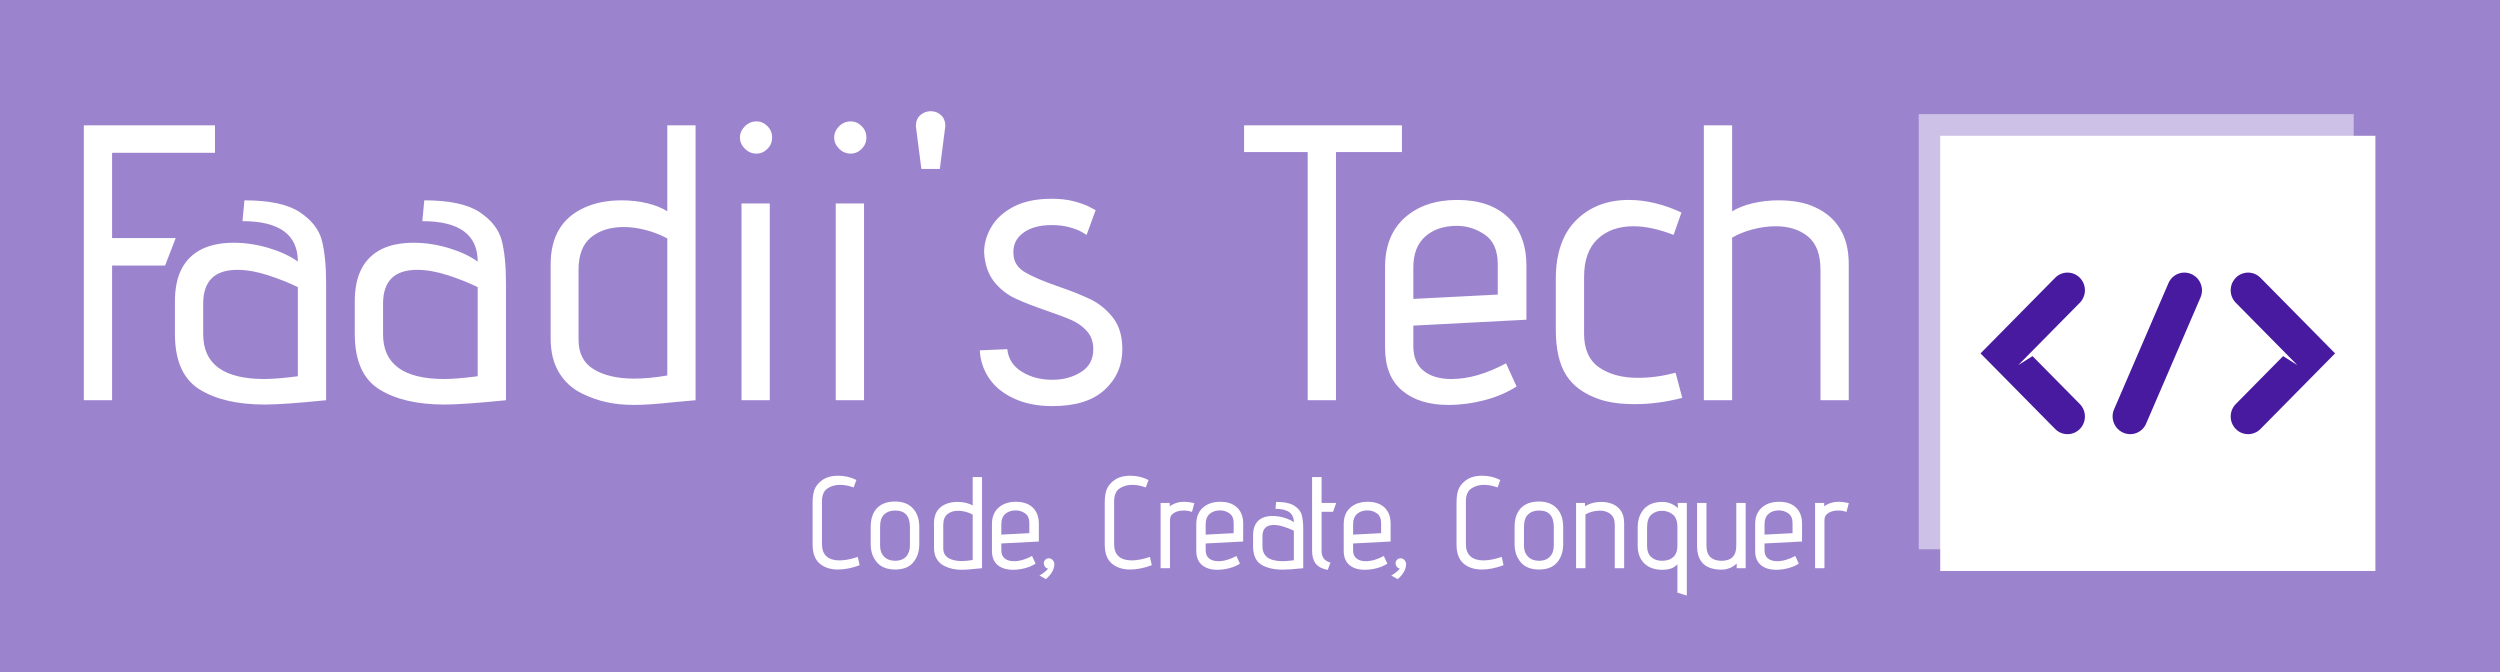
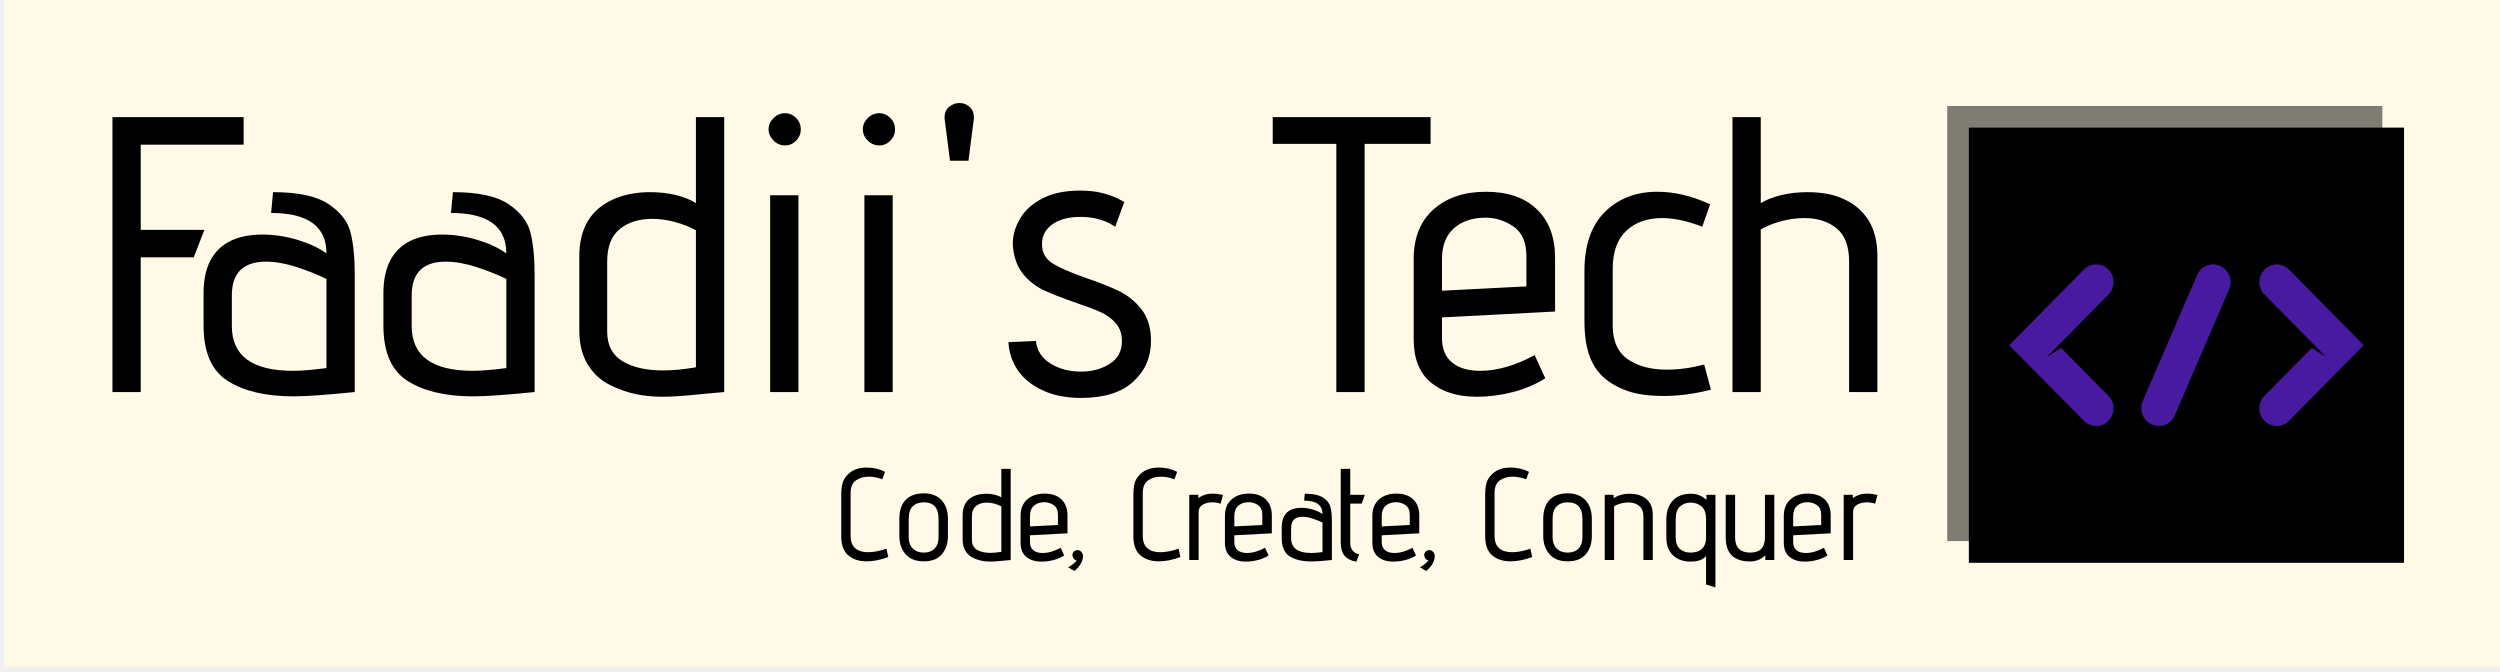
<svg xmlns="http://www.w3.org/2000/svg" version="1.1" width="753.391" height="202.219" viewBox="0 0 753.391 202.219" id="svg16">
  <defs id="defs16" />
-   <path d="M 7.0565462e-4,-3.698 V 203.453 H 755.858 V -3.698 Z" style="stroke-width:0.396;fill:#9c83ce;fill-opacity:1" id="path16" />
-   <g transform="matrix(0.7,0,0,0.7,23.80511,33.34329)" id="g15">
+   <rect width="752.158" height="200.986" fill="#ffffff" id="rect1" x="1.233" y="-8.7300596e-06" style="stroke-width:0.389;fill:#fefae7;fill-opacity:1" />
+   <g transform="matrix(0.7,0,0,0.7,32.43643,30.8772)" id="g15">
    <svg viewBox="0 0 396 83" data-background-color="#471aa0" preserveAspectRatio="xMidYMid" height="209" width="1000" version="1.1" id="svg15">
      <g id="tight-bounds" transform="translate(0.2400001,0.09370305)">
        <svg viewBox="0 0 395.52 82.813" height="82.813" width="395.52" version="1.1" id="svg14">
          <g id="g13">
            <svg viewBox="0 0 518.364 108.533" height="82.813" width="395.52" version="1.1" id="svg13">
              <g id="g5">
                <svg viewBox="0 0 395.52 108.533" height="108.533" width="395.52" version="1.1" id="svg5">
                  <g id="textblocktransform">
                    <svg viewBox="0 0 395.52 108.533" height="108.533" width="395.52" id="textblock" version="1.1">
                      <g id="g2">
                        <svg viewBox="0 0 395.52 66.081" height="66.081" width="395.52" version="1.1" id="svg2">
                          <g id="g1">
                            <svg width="395.52" viewBox="3.9 -36.8 224.72 37.55" height="66.081" data-palette-color="#ffffff" version="1.1" id="svg1">
-                               <path d="m 3.9,0 v -35 h 16.7 v 3.5 H 7.5 v 10.85 h 8.1 l -1.35,3.5 H 7.5 V 0 Z m 30.85,0 q -5.4,0.55 -7.8,0.55 v 0 q -5.25,0 -8.35,-1.95 -3.1,-1.95 -3.1,-7.05 v 0 -4.15 q 0,-4.95 3.45,-6.65 v 0 q 1.65,-0.8 4.05,-0.8 v 0 q 2.2,0 4.45,0.67 2.25,0.68 3.7,1.73 v 0 q 0,-5.15 -7.05,-5.15 v 0 l 0.25,-2.65 q 4.8,0 7.07,1.52 2.28,1.53 2.8,3.63 0.53,2.1 0.53,5.4 v 0 z m -3.6,-14.4 q -1.75,-0.85 -3.85,-1.53 -2.1,-0.67 -3.85,-0.67 v 0 q -4.35,0 -4.35,4.3 v 0 3.9 q 0,5.7 7.8,5.7 v 0 q 1.55,0 4.25,-0.35 v 0 z M 57.65,0 q -5.4,0.55 -7.81,0.55 v 0 q -5.25,0 -8.34,-1.95 -3.1,-1.95 -3.1,-7.05 v 0 -4.15 q 0,-4.95 3.44,-6.65 v 0 q 1.66,-0.8 4.06,-0.8 v 0 q 2.19,0 4.44,0.67 2.25,0.68 3.71,1.73 v 0 q 0,-5.15 -7.05,-5.15 v 0 l 0.25,-2.65 q 4.8,0 7.07,1.52 2.27,1.53 2.8,3.63 0.53,2.1 0.53,5.4 v 0 z m -3.6,-14.4 q -1.75,-0.85 -3.85,-1.53 -2.11,-0.67 -3.86,-0.67 v 0 q -4.34,0 -4.34,4.3 v 0 3.9 q 0,5.7 7.8,5.7 v 0 q 1.54,0 4.25,-0.35 v 0 z m 9.29,-2.9 q 0,-5.25 4.25,-7.2 v 0 q 2.05,-0.95 4.8,-0.95 v 0 q 1.7,0 3.25,0.37 1.55,0.38 2.55,1.03 v 0 V -35 h 3.6 V 0 L 79.04,0.25 Q 75.79,0.6 73.94,0.6 v 0 Q 72.09,0.6 70.47,0.25 68.84,-0.1 67.24,-0.9 v 0 q -1.8,-0.9 -2.85,-2.65 -1.05,-1.75 -1.05,-4.3 v 0 z m 14.85,-3.3 q -1.2,-0.65 -2.67,-1.05 -1.48,-0.4 -2.88,-0.4 v 0 q -2.55,0 -4.15,1.3 -1.6,1.3 -1.6,4.15 v 0 8.9 q 0,2.6 1.95,3.77 1.95,1.18 5.15,1.18 v 0 q 1.9,0 4.2,-0.4 v 0 z m 11.35,-10.8 q -0.85,0 -1.47,-0.62 -0.63,-0.63 -0.63,-1.43 v 0 q 0,-0.8 0.63,-1.43 0.62,-0.62 1.47,-0.62 v 0 q 0.8,0 1.4,0.6 0.6,0.6 0.6,1.45 v 0 q 0,0.85 -0.6,1.45 -0.6,0.6 -1.4,0.6 z M 87.64,0 v -25.05 h 3.6 V 0 Z m 13.9,-31.4 q -0.85,0 -1.48,-0.62 -0.62,-0.63 -0.62,-1.43 v 0 q 0,-0.8 0.62,-1.43 0.63,-0.62 1.48,-0.62 v 0 q 0.8,0 1.4,0.6 0.6,0.6 0.6,1.45 v 0 q 0,0.85 -0.6,1.45 -0.6,0.6 -1.4,0.6 z M 99.64,0 v -25.05 h 3.6 V 0 Z m 10.9,-29.45 -0.7,-5.45 q 0,-0.9 0.57,-1.4 0.58,-0.5 1.33,-0.5 v 0 q 0.75,0 1.3,0.5 0.55,0.5 0.55,1.4 v 0 l -0.7,5.45 z m 10.94,22.95 q 0.2,1.85 1.85,2.87 1.65,1.03 3.9,1.03 v 0 q 2.05,0 3.63,-0.98 1.57,-0.97 1.57,-2.92 v 0 q 0,-1.35 -0.77,-2.25 -0.78,-0.9 -1.95,-1.43 -1.18,-0.52 -3.23,-1.22 v 0 q -2.45,-0.85 -3.92,-1.53 -1.48,-0.67 -2.6,-1.97 -1.13,-1.3 -1.38,-3.35 v 0 l -0.05,-0.6 q 0,-1.65 0.93,-3.23 0.92,-1.57 2.85,-2.57 1.92,-1 4.82,-1 v 0 q 1.6,0 2.83,0.32 1.22,0.33 1.92,0.68 0.7,0.35 0.85,0.45 v 0 l -1.15,3.15 q -0.15,-0.1 -0.67,-0.4 -0.53,-0.3 -1.53,-0.58 -1,-0.27 -2.25,-0.27 v 0 q -2.35,0 -3.7,1.05 -1.35,1.05 -1.15,2.85 v 0 q 0.15,1.35 1.48,2.12 1.32,0.78 4.02,1.73 v 0 q 2.65,0.9 4.33,1.72 1.67,0.83 2.85,2.35 1.17,1.53 1.17,3.98 v 0 q 0,3.1 -2.25,5.17 -2.25,2.08 -6.65,2.08 v 0 q -2.85,0 -4.92,-0.98 -2.08,-0.97 -3.15,-2.57 -1.08,-1.6 -1.18,-3.55 v 0 z M 159.73,0 v -31.6 h -8.1 V -35 h 20.1 v 3.4 h -8.4 V 0 Z m 26.6,-1.75 q -1.8,1.15 -4.1,1.75 -2.3,0.6 -4.6,0.6 v 0 q -3.7,0 -5.88,-1.83 -2.17,-1.82 -2.17,-5.47 v 0 -10.25 q 0,-4.05 2.52,-6.3 2.53,-2.25 6.68,-2.25 v 0 q 4.15,0 6.47,2.22 2.33,2.23 2.33,6.18 v 0 6.85 l -14.4,0.75 v 2.6 q 0,2.1 1.3,3.15 1.3,1.05 3.55,1.05 v 0 q 3.25,0 6.95,-2 v 0 z m -2.4,-15.55 q 0,-2.65 -1.65,-3.78 -1.65,-1.12 -3.55,-1.12 v 0 q -2.5,0 -4.03,1.35 -1.52,1.35 -1.52,3.95 v 0 4 l 10.75,-0.55 z m 23.49,17 q -3.1,0.8 -6,0.8 v 0 q -2.7,0 -4.5,-0.6 v 0 q -2.95,-1 -4.27,-3.08 -1.33,-2.07 -1.33,-5.82 v 0 -6.4 q 0,-4.95 2.6,-7.53 2.6,-2.57 6.7,-2.57 v 0 q 3.25,0 6.7,1.6 v 0 l -1,2.85 q -2.85,-1.1 -5.1,-1.1 v 0 q -2.85,0 -4.57,1.62 -1.73,1.63 -1.73,4.83 v 0 7.25 q 0,2.95 1.93,4.28 1.92,1.32 4.92,1.32 v 0 q 2.35,0 4.8,-0.65 v 0 z m 17.6,0.3 v -16.6 q 0,-2.95 -1.6,-4.25 -1.6,-1.3 -4.1,-1.3 v 0 q -1.45,0 -2.95,0.4 -1.5,0.4 -2.6,1.05 v 0 V 0 h -3.6 v -35 h 3.6 v 10.95 q 1.05,-0.65 2.63,-1.03 1.57,-0.37 3.27,-0.37 v 0 q 2.85,0 4.7,0.9 v 0 q 2,0.9 3.13,2.7 1.12,1.8 1.12,4.55 v 0 V 0 Z" opacity="1" fill="#ffffff" class="wordmark-text-0" data-fill-palette-color="primary" id="text-0" />
+                               <path d="m 3.9,0 v -35 h 16.7 v 3.5 H 7.5 v 10.85 h 8.1 l -1.35,3.5 H 7.5 V 0 Z m 30.85,0 q -5.4,0.55 -7.8,0.55 v 0 q -5.25,0 -8.35,-1.95 -3.1,-1.95 -3.1,-7.05 v 0 -4.15 q 0,-4.95 3.45,-6.65 v 0 q 1.65,-0.8 4.05,-0.8 v 0 q 2.2,0 4.45,0.67 2.25,0.68 3.7,1.73 v 0 q 0,-5.15 -7.05,-5.15 v 0 l 0.25,-2.65 q 4.8,0 7.07,1.52 2.28,1.53 2.8,3.63 0.53,2.1 0.53,5.4 v 0 z m -3.6,-14.4 q -1.75,-0.85 -3.85,-1.53 -2.1,-0.67 -3.85,-0.67 v 0 q -4.35,0 -4.35,4.3 v 0 3.9 q 0,5.7 7.8,5.7 v 0 q 1.55,0 4.25,-0.35 v 0 z M 57.65,0 q -5.4,0.55 -7.81,0.55 v 0 q -5.25,0 -8.34,-1.95 -3.1,-1.95 -3.1,-7.05 v 0 -4.15 q 0,-4.95 3.44,-6.65 v 0 q 1.66,-0.8 4.06,-0.8 v 0 q 2.19,0 4.44,0.67 2.25,0.68 3.71,1.73 v 0 q 0,-5.15 -7.05,-5.15 v 0 l 0.25,-2.65 q 4.8,0 7.07,1.52 2.27,1.53 2.8,3.63 0.53,2.1 0.53,5.4 v 0 z m -3.6,-14.4 q -1.75,-0.85 -3.85,-1.53 -2.11,-0.67 -3.86,-0.67 v 0 q -4.34,0 -4.34,4.3 v 0 3.9 q 0,5.7 7.8,5.7 v 0 q 1.54,0 4.25,-0.35 v 0 z m 9.29,-2.9 q 0,-5.25 4.25,-7.2 v 0 q 2.05,-0.95 4.8,-0.95 v 0 q 1.7,0 3.25,0.37 1.55,0.38 2.55,1.03 v 0 V -35 h 3.6 V 0 L 79.04,0.25 Q 75.79,0.6 73.94,0.6 v 0 Q 72.09,0.6 70.47,0.25 68.84,-0.1 67.24,-0.9 v 0 q -1.8,-0.9 -2.85,-2.65 -1.05,-1.75 -1.05,-4.3 v 0 z m 14.85,-3.3 q -1.2,-0.65 -2.67,-1.05 -1.48,-0.4 -2.88,-0.4 v 0 q -2.55,0 -4.15,1.3 -1.6,1.3 -1.6,4.15 v 0 8.9 q 0,2.6 1.95,3.77 1.95,1.18 5.15,1.18 v 0 q 1.9,0 4.2,-0.4 v 0 z m 11.35,-10.8 q -0.85,0 -1.47,-0.62 -0.63,-0.63 -0.63,-1.43 v 0 q 0,-0.8 0.63,-1.43 0.62,-0.62 1.47,-0.62 v 0 q 0.8,0 1.4,0.6 0.6,0.6 0.6,1.45 v 0 q 0,0.85 -0.6,1.45 -0.6,0.6 -1.4,0.6 z M 87.64,0 v -25.05 h 3.6 V 0 Z m 13.9,-31.4 q -0.85,0 -1.48,-0.62 -0.62,-0.63 -0.62,-1.43 v 0 q 0,-0.8 0.62,-1.43 0.63,-0.62 1.48,-0.62 v 0 q 0.8,0 1.4,0.6 0.6,0.6 0.6,1.45 v 0 q 0,0.85 -0.6,1.45 -0.6,0.6 -1.4,0.6 z M 99.64,0 v -25.05 h 3.6 V 0 Z m 10.9,-29.45 -0.7,-5.45 q 0,-0.9 0.57,-1.4 0.58,-0.5 1.33,-0.5 v 0 q 0.75,0 1.3,0.5 0.55,0.5 0.55,1.4 v 0 l -0.7,5.45 z m 10.94,22.95 q 0.2,1.85 1.85,2.87 1.65,1.03 3.9,1.03 v 0 q 2.05,0 3.63,-0.98 1.57,-0.97 1.57,-2.92 v 0 q 0,-1.35 -0.77,-2.25 -0.78,-0.9 -1.95,-1.43 -1.18,-0.52 -3.23,-1.22 v 0 q -2.45,-0.85 -3.92,-1.53 -1.48,-0.67 -2.6,-1.97 -1.13,-1.3 -1.38,-3.35 v 0 l -0.05,-0.6 q 0,-1.65 0.93,-3.23 0.92,-1.57 2.85,-2.57 1.92,-1 4.82,-1 v 0 q 1.6,0 2.83,0.32 1.22,0.33 1.92,0.68 0.7,0.35 0.85,0.45 v 0 l -1.15,3.15 q -0.15,-0.1 -0.67,-0.4 -0.53,-0.3 -1.53,-0.58 -1,-0.27 -2.25,-0.27 v 0 q -2.35,0 -3.7,1.05 -1.35,1.05 -1.15,2.85 v 0 q 0.15,1.35 1.48,2.12 1.32,0.78 4.02,1.73 v 0 q 2.65,0.9 4.33,1.72 1.67,0.83 2.85,2.35 1.17,1.53 1.17,3.98 v 0 q 0,3.1 -2.25,5.17 -2.25,2.08 -6.65,2.08 v 0 q -2.85,0 -4.92,-0.98 -2.08,-0.97 -3.15,-2.57 -1.08,-1.6 -1.18,-3.55 v 0 z M 159.73,0 v -31.6 h -8.1 V -35 h 20.1 v 3.4 h -8.4 V 0 Z m 26.6,-1.75 q -1.8,1.15 -4.1,1.75 -2.3,0.6 -4.6,0.6 v 0 q -3.7,0 -5.88,-1.83 -2.17,-1.82 -2.17,-5.47 v 0 -10.25 q 0,-4.05 2.52,-6.3 2.53,-2.25 6.68,-2.25 v 0 q 4.15,0 6.47,2.22 2.33,2.23 2.33,6.18 v 0 6.85 l -14.4,0.75 v 2.6 q 0,2.1 1.3,3.15 1.3,1.05 3.55,1.05 v 0 q 3.25,0 6.95,-2 v 0 z m -2.4,-15.55 q 0,-2.65 -1.65,-3.78 -1.65,-1.12 -3.55,-1.12 v 0 q -2.5,0 -4.03,1.35 -1.52,1.35 -1.52,3.95 v 0 4 l 10.75,-0.55 z m 23.49,17 q -3.1,0.8 -6,0.8 v 0 q -2.7,0 -4.5,-0.6 v 0 q -2.95,-1 -4.27,-3.08 -1.33,-2.07 -1.33,-5.82 v 0 -6.4 q 0,-4.95 2.6,-7.53 2.6,-2.57 6.7,-2.57 v 0 q 3.25,0 6.7,1.6 v 0 l -1,2.85 q -2.85,-1.1 -5.1,-1.1 v 0 q -2.85,0 -4.57,1.62 -1.73,1.63 -1.73,4.83 v 0 7.25 q 0,2.95 1.93,4.28 1.92,1.32 4.92,1.32 v 0 q 2.35,0 4.8,-0.65 v 0 z m 17.6,0.3 v -16.6 q 0,-2.95 -1.6,-4.25 -1.6,-1.3 -4.1,-1.3 v 0 q -1.45,0 -2.95,0.4 -1.5,0.4 -2.6,1.05 v 0 V 0 h -3.6 v -35 h 3.6 v 10.95 q 1.05,-0.65 2.63,-1.03 1.57,-0.37 3.27,-0.37 v 0 q 2.85,0 4.7,0.9 v 0 q 2,0.9 3.13,2.7 1.12,1.8 1.12,4.55 v 0 V 0 Z" opacity="1" fill="#000000" class="wordmark-text-0" data-fill-palette-color="primary" id="text-0" />
                            </svg>
                          </g>
                        </svg>
                      </g>
                      <g transform="translate(163.3102,81.68153)" id="g4">
                        <svg viewBox="0 0 232.21 26.852" height="26.852" width="232.21" version="1.1" id="svg4">
                          <g id="g3">
                            <svg width="232.21" viewBox="3.3 -35.5 397.75 46" height="26.852" data-palette-color="#ffffff" version="1.1" id="svg3">
-                               <path d="M 21.35,-1.15 Q 16.9,0.5 13.05,0.5 v 0 Q 8.7,0.5 6,-1.8 3.3,-4.1 3.3,-9.15 v 0 -16.05 q 0,-3.8 1.08,-5.75 1.07,-1.95 3.27,-3.3 v 0 q 2.2,-1.25 5.4,-1.25 v 0 q 3.9,0 7.05,1.65 v 0 L 19.05,-31 q -2.7,-1 -5.25,-1 v 0 q -2.75,0 -4.83,1.4 -2.07,1.4 -2.07,4.95 v 0 16.4 q 0,3.15 1.75,4.7 Q 10.4,-3 13.6,-3 v 0 q 3.1,0 7.05,-1.35 v 0 z m 22.9,-8.05 q 0,4.2 -2.3,6.95 Q 39.65,0.5 35,0.5 v 0 Q 30.35,0.5 27.97,-2.27 25.6,-5.05 25.6,-9.2 v 0 -6.6 q 0,-4.75 2.42,-7.28 2.43,-2.52 6.98,-2.52 v 0 q 4.35,0 6.8,2.62 2.45,2.63 2.45,7.18 v 0 z m -3.6,-6.6 q 0,-6.35 -5.65,-6.35 v 0 q -2.65,0 -4.23,1.5 -1.57,1.5 -1.57,4.85 v 0 7.1 q 0,2.7 1.57,4.28 1.58,1.57 4.23,1.57 v 0 q 2.65,0 4.15,-1.57 1.5,-1.58 1.5,-4.28 v 0 z m 9.25,-1.5 q 0,-5.25 4.25,-7.2 v 0 q 2.05,-0.95 4.8,-0.95 v 0 q 1.7,0 3.25,0.37 1.55,0.38 2.55,1.03 v 0 V -35 h 3.59 V 0 L 65.59,0.25 Q 62.35,0.6 60.5,0.6 v 0 Q 58.65,0.6 57.02,0.25 55.4,-0.1 53.8,-0.9 v 0 Q 52,-1.8 50.95,-3.55 49.9,-5.3 49.9,-7.85 v 0 z m 14.85,-3.3 q -1.2,-0.65 -2.68,-1.05 -1.47,-0.4 -2.87,-0.4 v 0 q -2.55,0 -4.15,1.3 -1.6,1.3 -1.6,4.15 v 0 8.9 q 0,2.6 1.95,3.77 1.95,1.18 5.15,1.18 v 0 q 1.9,0 4.2,-0.4 v 0 z m 24.14,18.85 q -1.8,1.15 -4.1,1.75 -2.3,0.6 -4.6,0.6 v 0 q -3.7,0 -5.87,-1.83 -2.18,-1.82 -2.18,-5.47 v 0 -10.25 q 0,-4.05 2.53,-6.3 2.52,-2.25 6.67,-2.25 v 0 q 4.15,0 6.48,2.22 2.32,2.23 2.32,6.18 v 0 6.85 l -14.4,0.75 v 2.6 q 0,2.1 1.3,3.15 1.3,1.05 3.55,1.05 v 0 q 3.25,0 6.95,-2 v 0 z m -2.4,-15.55 q 0,-2.65 -1.65,-3.78 -1.65,-1.12 -3.55,-1.12 v 0 q -2.5,0 -4.02,1.35 -1.53,1.35 -1.53,3.95 v 0 4 l 10.75,-0.55 z m 3.9,20.1 q 1.05,-0.6 1.8,-1.2 0.75,-0.6 1.1,-0.97 0.35,-0.38 0.4,-0.48 v 0 L 93.14,0 Q 92.49,-0.4 92.27,-0.98 92.04,-1.55 92.04,-2 v 0 q 0.05,-0.8 0.65,-1.33 0.6,-0.52 1.45,-0.47 v 0 q 0.8,0.05 1.38,0.75 0.57,0.7 0.57,1.45 v 0 q 0,3 -3.25,5.8 v 0 z m 43.1,-3.95 q -4.45,1.65 -8.3,1.65 v 0 q -4.35,0 -7.05,-2.3 -2.7,-2.3 -2.7,-7.35 v 0 -16.05 q 0,-3.8 1.07,-5.75 1.08,-1.95 3.28,-3.3 v 0 q 2.2,-1.25 5.4,-1.25 v 0 q 3.9,0 7.05,1.65 v 0 l -1.05,2.85 q -2.7,-1 -5.25,-1 v 0 q -2.75,0 -4.83,1.4 -2.07,1.4 -2.07,4.95 v 0 16.4 q 0,3.15 1.75,4.7 1.75,1.55 4.95,1.55 v 0 q 3.1,0 7.05,-1.35 v 0 z M 136.88,0 v -25.05 h 3.5 v 1.3 q 2.35,-1.75 5.55,-1.75 v 0 q 1.6,0 3.9,0.5 v 0 l -0.9,3.4 q -1.5,-0.55 -3.15,-0.55 v 0 q -2.2,0 -3.75,0.92 -1.55,0.93 -1.55,2.68 v 0 V 0 Z m 30.45,-1.75 q -1.8,1.15 -4.1,1.75 -2.3,0.6 -4.6,0.6 v 0 q -3.7,0 -5.87,-1.83 -2.18,-1.82 -2.18,-5.47 v 0 -10.25 q 0,-4.05 2.53,-6.3 2.52,-2.25 6.67,-2.25 v 0 q 4.15,0 6.48,2.22 2.32,2.23 2.32,6.18 v 0 6.85 l -14.4,0.75 v 2.6 q 0,2.1 1.3,3.15 1.3,1.05 3.55,1.05 v 0 q 3.25,0 6.95,-2 v 0 z m -2.4,-15.55 q 0,-2.65 -1.65,-3.78 -1.65,-1.12 -3.55,-1.12 v 0 q -2.5,0 -4.02,1.35 -1.53,1.35 -1.53,3.95 v 0 4 l 10.75,-0.55 z M 191.63,0 q -5.4,0.55 -7.8,0.55 v 0 q -5.25,0 -8.35,-1.95 -3.1,-1.95 -3.1,-7.05 v 0 -4.15 q 0,-4.95 3.45,-6.65 v 0 q 1.65,-0.8 4.05,-0.8 v 0 q 2.2,0 4.45,0.67 2.25,0.68 3.7,1.73 v 0 q 0,-5.15 -7.05,-5.15 v 0 l 0.25,-2.65 q 4.8,0 7.07,1.52 2.28,1.53 2.8,3.63 0.53,2.1 0.53,5.4 v 0 z m -3.6,-14.4 q -1.75,-0.85 -3.85,-1.53 -2.1,-0.67 -3.85,-0.67 v 0 q -4.35,0 -4.35,4.3 v 0 3.9 q 0,5.7 7.8,5.7 v 0 q 1.55,0 4.25,-0.35 v 0 z m 13,15.05 q -3.2,-0.6 -4.6,-2.4 -1.4,-1.8 -1.4,-4.85 v 0 -28.4 h 3.65 v 9.95 h 5.6 l -1.2,3.4 h -4.4 V -6.6 q 0,3.55 3.4,4.45 v 0 z m 22.89,-2.4 q -1.8,1.15 -4.1,1.75 -2.3,0.6 -4.6,0.6 v 0 q -3.7,0 -5.87,-1.83 -2.18,-1.82 -2.18,-5.47 v 0 -10.25 q 0,-4.05 2.53,-6.3 2.52,-2.25 6.67,-2.25 v 0 q 4.15,0 6.48,2.22 2.32,2.23 2.32,6.18 v 0 6.85 l -14.4,0.75 v 2.6 q 0,2.1 1.3,3.15 1.3,1.05 3.55,1.05 v 0 q 3.25,0 6.95,-2 v 0 z m -2.4,-15.55 q 0,-2.65 -1.65,-3.78 -1.65,-1.12 -3.55,-1.12 v 0 q -2.5,0 -4.02,1.35 -1.53,1.35 -1.53,3.95 v 0 4 l 10.75,-0.55 z m 3.9,20.1 q 1.05,-0.6 1.8,-1.2 0.75,-0.6 1.1,-0.97 0.35,-0.38 0.4,-0.48 v 0 L 228.17,0 q -0.65,-0.4 -0.87,-0.98 -0.23,-0.57 -0.23,-1.02 v 0 q 0.05,-0.8 0.65,-1.33 0.6,-0.52 1.45,-0.47 v 0 q 0.8,0.05 1.38,0.75 0.57,0.7 0.57,1.45 v 0 q 0,3 -3.25,5.8 v 0 z m 43.1,-3.95 q -4.45,1.65 -8.3,1.65 v 0 q -4.35,0 -7.05,-2.3 -2.7,-2.3 -2.7,-7.35 v 0 -16.05 q 0,-3.8 1.07,-5.75 1.08,-1.95 3.28,-3.3 v 0 q 2.2,-1.25 5.4,-1.25 v 0 q 3.9,0 7.05,1.65 v 0 l -1.05,2.85 q -2.7,-1 -5.25,-1 v 0 q -2.75,0 -4.83,1.4 -2.07,1.4 -2.07,4.95 v 0 16.4 q 0,3.15 1.75,4.7 1.75,1.55 4.95,1.55 v 0 q 3.1,0 7.05,-1.35 v 0 z m 22.89,-8.05 q 0,4.2 -2.3,6.95 -2.3,2.75 -6.95,2.75 v 0 q -4.65,0 -7.02,-2.77 -2.38,-2.78 -2.38,-6.93 v 0 -6.6 q 0,-4.75 2.43,-7.28 2.42,-2.52 6.97,-2.52 v 0 q 4.35,0 6.8,2.62 2.45,2.63 2.45,7.18 v 0 z m -3.6,-6.6 q 0,-6.35 -5.65,-6.35 v 0 q -2.65,0 -4.22,1.5 -1.58,1.5 -1.58,4.85 v 0 7.1 q 0,2.7 1.58,4.28 1.57,1.57 4.22,1.57 v 0 q 2.65,0 4.15,-1.57 1.5,-1.58 1.5,-4.28 v 0 z M 311.21,0 v -16.75 q 0,-2.7 -1.62,-4.03 -1.63,-1.32 -4.13,-1.32 v 0 q -1.4,0 -2.85,0.37 -1.45,0.38 -2.65,1.08 v 0 V 0 h -3.6 v -25.05 h 3.4 l 0.05,1.3 q 1.15,-0.8 2.78,-1.25 1.62,-0.45 3.42,-0.45 v 0 q 2.6,0 4.55,0.9 v 0 q 2,0.9 3.13,2.7 1.12,1.8 1.12,4.55 v 0 V 0 Z m 24.05,9.4 V -1.5 q -1.1,1.15 -2.5,1.63 -1.4,0.47 -3.45,0.47 v 0 q -4.2,0 -6.75,-2.43 -2.55,-2.42 -2.55,-6.97 v 0 -6.9 q 0,-4.3 2.42,-7.03 2.43,-2.72 7.08,-2.72 v 0 q 1.7,0 3.22,0.62 1.53,0.63 2.73,1.78 v 0 l -0.1,-2 h 3.5 V 10.5 Z m 0,-25.45 q -0.1,-3.25 -1.85,-4.63 -1.75,-1.37 -4.1,-1.37 v 0 q -2.25,0 -3.98,1.42 -1.72,1.43 -1.72,4.98 v 0 7.15 q 0,2.75 1.57,4.2 1.58,1.45 4.13,1.45 v 0 q 2.85,0 4.4,-1.48 1.55,-1.47 1.55,-4.37 v 0 z M 358.01,0 v -1.85 q -1.05,1.15 -2.6,1.77 -1.55,0.63 -3.2,0.63 v 0 q -9.4,0 -9.4,-9.15 v 0 -16.45 h 3.6 V -8.6 q 0,2.9 1.5,4.32 1.5,1.43 4.3,1.43 v 0 q 5.65,0 5.65,-5.8 v 0 -16.4 h 3.6 V 0 Z m 23.84,-1.75 q -1.8,1.15 -4.1,1.75 -2.3,0.6 -4.6,0.6 v 0 q -3.7,0 -5.87,-1.83 -2.18,-1.82 -2.18,-5.47 v 0 -10.25 q 0,-4.05 2.53,-6.3 2.52,-2.25 6.67,-2.25 v 0 q 4.15,0 6.48,2.22 2.32,2.23 2.32,6.18 v 0 6.85 l -14.4,0.75 v 2.6 q 0,2.1 1.3,3.15 1.3,1.05 3.55,1.05 v 0 q 3.25,0 6.95,-2 v 0 z m -2.4,-15.55 q 0,-2.65 -1.65,-3.78 -1.65,-1.12 -3.55,-1.12 v 0 q -2.5,0 -4.02,1.35 -1.53,1.35 -1.53,3.95 v 0 4 l 10.75,-0.55 z M 388.1,0 v -25.05 h 3.5 v 1.3 q 2.35,-1.75 5.55,-1.75 v 0 q 1.6,0 3.9,0.5 v 0 l -0.9,3.4 q -1.5,-0.55 -3.15,-0.55 v 0 q -2.2,0 -3.75,0.92 -1.55,0.93 -1.55,2.68 v 0 V 0 Z" opacity="1" fill="#ffffff" class="slogan-text-1" data-fill-palette-color="secondary" id="text-1" />
+                               <path d="M 21.35,-1.15 Q 16.9,0.5 13.05,0.5 v 0 Q 8.7,0.5 6,-1.8 3.3,-4.1 3.3,-9.15 v 0 -16.05 q 0,-3.8 1.08,-5.75 1.07,-1.95 3.27,-3.3 v 0 q 2.2,-1.25 5.4,-1.25 v 0 q 3.9,0 7.05,1.65 v 0 L 19.05,-31 q -2.7,-1 -5.25,-1 v 0 q -2.75,0 -4.83,1.4 -2.07,1.4 -2.07,4.95 v 0 16.4 q 0,3.15 1.75,4.7 Q 10.4,-3 13.6,-3 v 0 q 3.1,0 7.05,-1.35 v 0 z m 22.9,-8.05 q 0,4.2 -2.3,6.95 Q 39.65,0.5 35,0.5 v 0 Q 30.35,0.5 27.97,-2.27 25.6,-5.05 25.6,-9.2 v 0 -6.6 q 0,-4.75 2.42,-7.28 2.43,-2.52 6.98,-2.52 v 0 q 4.35,0 6.8,2.62 2.45,2.63 2.45,7.18 v 0 z m -3.6,-6.6 q 0,-6.35 -5.65,-6.35 v 0 q -2.65,0 -4.23,1.5 -1.57,1.5 -1.57,4.85 v 0 7.1 q 0,2.7 1.57,4.28 1.58,1.57 4.23,1.57 v 0 q 2.65,0 4.15,-1.57 1.5,-1.58 1.5,-4.28 v 0 z m 9.25,-1.5 q 0,-5.25 4.25,-7.2 v 0 q 2.05,-0.95 4.8,-0.95 v 0 q 1.7,0 3.25,0.37 1.55,0.38 2.55,1.03 v 0 V -35 h 3.59 V 0 L 65.59,0.25 Q 62.35,0.6 60.5,0.6 v 0 Q 58.65,0.6 57.02,0.25 55.4,-0.1 53.8,-0.9 v 0 Q 52,-1.8 50.95,-3.55 49.9,-5.3 49.9,-7.85 v 0 z m 14.85,-3.3 q -1.2,-0.65 -2.68,-1.05 -1.47,-0.4 -2.87,-0.4 v 0 q -2.55,0 -4.15,1.3 -1.6,1.3 -1.6,4.15 v 0 8.9 q 0,2.6 1.95,3.77 1.95,1.18 5.15,1.18 v 0 q 1.9,0 4.2,-0.4 v 0 z m 24.14,18.85 q -1.8,1.15 -4.1,1.75 -2.3,0.6 -4.6,0.6 v 0 q -3.7,0 -5.87,-1.83 -2.18,-1.82 -2.18,-5.47 v 0 -10.25 q 0,-4.05 2.53,-6.3 2.52,-2.25 6.67,-2.25 v 0 q 4.15,0 6.48,2.22 2.32,2.23 2.32,6.18 v 0 6.85 l -14.4,0.75 v 2.6 q 0,2.1 1.3,3.15 1.3,1.05 3.55,1.05 v 0 q 3.25,0 6.95,-2 v 0 z m -2.4,-15.55 q 0,-2.65 -1.65,-3.78 -1.65,-1.12 -3.55,-1.12 v 0 q -2.5,0 -4.02,1.35 -1.53,1.35 -1.53,3.95 v 0 4 l 10.75,-0.55 z m 3.9,20.1 q 1.05,-0.6 1.8,-1.2 0.75,-0.6 1.1,-0.97 0.35,-0.38 0.4,-0.48 v 0 L 93.14,0 Q 92.49,-0.4 92.27,-0.98 92.04,-1.55 92.04,-2 v 0 q 0.05,-0.8 0.65,-1.33 0.6,-0.52 1.45,-0.47 v 0 q 0.8,0.05 1.38,0.75 0.57,0.7 0.57,1.45 v 0 q 0,3 -3.25,5.8 v 0 z m 43.1,-3.95 q -4.45,1.65 -8.3,1.65 v 0 q -4.35,0 -7.05,-2.3 -2.7,-2.3 -2.7,-7.35 v 0 -16.05 q 0,-3.8 1.07,-5.75 1.08,-1.95 3.28,-3.3 v 0 q 2.2,-1.25 5.4,-1.25 v 0 q 3.9,0 7.05,1.65 v 0 l -1.05,2.85 q -2.7,-1 -5.25,-1 v 0 q -2.75,0 -4.83,1.4 -2.07,1.4 -2.07,4.95 v 0 16.4 q 0,3.15 1.75,4.7 1.75,1.55 4.95,1.55 v 0 q 3.1,0 7.05,-1.35 v 0 z M 136.88,0 v -25.05 h 3.5 v 1.3 q 2.35,-1.75 5.55,-1.75 v 0 q 1.6,0 3.9,0.5 v 0 l -0.9,3.4 q -1.5,-0.55 -3.15,-0.55 v 0 q -2.2,0 -3.75,0.92 -1.55,0.93 -1.55,2.68 v 0 V 0 Z m 30.45,-1.75 q -1.8,1.15 -4.1,1.75 -2.3,0.6 -4.6,0.6 v 0 q -3.7,0 -5.87,-1.83 -2.18,-1.82 -2.18,-5.47 v 0 -10.25 q 0,-4.05 2.53,-6.3 2.52,-2.25 6.67,-2.25 v 0 q 4.15,0 6.48,2.22 2.32,2.23 2.32,6.18 v 0 6.85 l -14.4,0.75 v 2.6 q 0,2.1 1.3,3.15 1.3,1.05 3.55,1.05 v 0 q 3.25,0 6.95,-2 v 0 z m -2.4,-15.55 q 0,-2.65 -1.65,-3.78 -1.65,-1.12 -3.55,-1.12 v 0 q -2.5,0 -4.02,1.35 -1.53,1.35 -1.53,3.95 v 0 4 l 10.75,-0.55 z M 191.63,0 q -5.4,0.55 -7.8,0.55 v 0 q -5.25,0 -8.35,-1.95 -3.1,-1.95 -3.1,-7.05 v 0 -4.15 q 0,-4.95 3.45,-6.65 v 0 q 1.65,-0.8 4.05,-0.8 v 0 q 2.2,0 4.45,0.67 2.25,0.68 3.7,1.73 v 0 q 0,-5.15 -7.05,-5.15 v 0 l 0.25,-2.65 q 4.8,0 7.07,1.52 2.28,1.53 2.8,3.63 0.53,2.1 0.53,5.4 v 0 z m -3.6,-14.4 q -1.75,-0.85 -3.85,-1.53 -2.1,-0.67 -3.85,-0.67 v 0 q -4.35,0 -4.35,4.3 v 0 3.9 q 0,5.7 7.8,5.7 v 0 q 1.55,0 4.25,-0.35 v 0 z m 13,15.05 q -3.2,-0.6 -4.6,-2.4 -1.4,-1.8 -1.4,-4.85 v 0 -28.4 h 3.65 v 9.95 h 5.6 l -1.2,3.4 h -4.4 V -6.6 q 0,3.55 3.4,4.45 v 0 z m 22.89,-2.4 q -1.8,1.15 -4.1,1.75 -2.3,0.6 -4.6,0.6 v 0 q -3.7,0 -5.87,-1.83 -2.18,-1.82 -2.18,-5.47 v 0 -10.25 q 0,-4.05 2.53,-6.3 2.52,-2.25 6.67,-2.25 v 0 q 4.15,0 6.48,2.22 2.32,2.23 2.32,6.18 v 0 6.85 l -14.4,0.75 v 2.6 q 0,2.1 1.3,3.15 1.3,1.05 3.55,1.05 v 0 q 3.25,0 6.95,-2 v 0 z m -2.4,-15.55 q 0,-2.65 -1.65,-3.78 -1.65,-1.12 -3.55,-1.12 v 0 q -2.5,0 -4.02,1.35 -1.53,1.35 -1.53,3.95 v 0 4 l 10.75,-0.55 z m 3.9,20.1 q 1.05,-0.6 1.8,-1.2 0.75,-0.6 1.1,-0.97 0.35,-0.38 0.4,-0.48 v 0 L 228.17,0 q -0.65,-0.4 -0.87,-0.98 -0.23,-0.57 -0.23,-1.02 v 0 q 0.05,-0.8 0.65,-1.33 0.6,-0.52 1.45,-0.47 v 0 q 0.8,0.05 1.38,0.75 0.57,0.7 0.57,1.45 v 0 q 0,3 -3.25,5.8 v 0 z m 43.1,-3.95 q -4.45,1.65 -8.3,1.65 v 0 q -4.35,0 -7.05,-2.3 -2.7,-2.3 -2.7,-7.35 v 0 -16.05 q 0,-3.8 1.07,-5.75 1.08,-1.95 3.28,-3.3 v 0 q 2.2,-1.25 5.4,-1.25 v 0 q 3.9,0 7.05,1.65 v 0 l -1.05,2.85 q -2.7,-1 -5.25,-1 v 0 q -2.75,0 -4.83,1.4 -2.07,1.4 -2.07,4.95 v 0 16.4 q 0,3.15 1.75,4.7 1.75,1.55 4.95,1.55 v 0 q 3.1,0 7.05,-1.35 v 0 z m 22.89,-8.05 q 0,4.2 -2.3,6.95 -2.3,2.75 -6.95,2.75 v 0 q -4.65,0 -7.02,-2.77 -2.38,-2.78 -2.38,-6.93 v 0 -6.6 q 0,-4.75 2.43,-7.28 2.42,-2.52 6.97,-2.52 v 0 q 4.35,0 6.8,2.62 2.45,2.63 2.45,7.18 v 0 z m -3.6,-6.6 q 0,-6.35 -5.65,-6.35 v 0 q -2.65,0 -4.22,1.5 -1.58,1.5 -1.58,4.85 v 0 7.1 q 0,2.7 1.58,4.28 1.57,1.57 4.22,1.57 v 0 q 2.65,0 4.15,-1.57 1.5,-1.58 1.5,-4.28 v 0 z M 311.21,0 v -16.75 q 0,-2.7 -1.62,-4.03 -1.63,-1.32 -4.13,-1.32 v 0 q -1.4,0 -2.85,0.37 -1.45,0.38 -2.65,1.08 v 0 V 0 h -3.6 v -25.05 h 3.4 l 0.05,1.3 q 1.15,-0.8 2.78,-1.25 1.62,-0.45 3.42,-0.45 v 0 q 2.6,0 4.55,0.9 v 0 q 2,0.9 3.13,2.7 1.12,1.8 1.12,4.55 v 0 V 0 Z m 24.05,9.4 V -1.5 q -1.1,1.15 -2.5,1.63 -1.4,0.47 -3.45,0.47 v 0 q -4.2,0 -6.75,-2.43 -2.55,-2.42 -2.55,-6.97 v 0 -6.9 q 0,-4.3 2.42,-7.03 2.43,-2.72 7.08,-2.72 v 0 q 1.7,0 3.22,0.62 1.53,0.63 2.73,1.78 v 0 l -0.1,-2 h 3.5 V 10.5 Z m 0,-25.45 q -0.1,-3.25 -1.85,-4.63 -1.75,-1.37 -4.1,-1.37 v 0 q -2.25,0 -3.98,1.42 -1.72,1.43 -1.72,4.98 v 0 7.15 q 0,2.75 1.57,4.2 1.58,1.45 4.13,1.45 v 0 q 2.85,0 4.4,-1.48 1.55,-1.47 1.55,-4.37 v 0 z M 358.01,0 v -1.85 q -1.05,1.15 -2.6,1.77 -1.55,0.63 -3.2,0.63 v 0 q -9.4,0 -9.4,-9.15 v 0 -16.45 h 3.6 V -8.6 q 0,2.9 1.5,4.32 1.5,1.43 4.3,1.43 v 0 q 5.65,0 5.65,-5.8 v 0 -16.4 h 3.6 V 0 Z m 23.84,-1.75 q -1.8,1.15 -4.1,1.75 -2.3,0.6 -4.6,0.6 v 0 q -3.7,0 -5.87,-1.83 -2.18,-1.82 -2.18,-5.47 v 0 -10.25 q 0,-4.05 2.53,-6.3 2.52,-2.25 6.67,-2.25 v 0 q 4.15,0 6.48,2.22 2.32,2.23 2.32,6.18 v 0 6.85 l -14.4,0.75 v 2.6 q 0,2.1 1.3,3.15 1.3,1.05 3.55,1.05 v 0 q 3.25,0 6.95,-2 v 0 z m -2.4,-15.55 q 0,-2.65 -1.65,-3.78 -1.65,-1.12 -3.55,-1.12 v 0 q -2.5,0 -4.02,1.35 -1.53,1.35 -1.53,3.95 v 0 4 l 10.75,-0.55 z M 388.1,0 v -25.05 h 3.5 v 1.3 q 2.35,-1.75 5.55,-1.75 v 0 q 1.6,0 3.9,0.5 v 0 l -0.9,3.4 q -1.5,-0.55 -3.15,-0.55 v 0 q -2.2,0 -3.75,0.92 -1.55,0.93 -1.55,2.68 v 0 V 0 Z" opacity="1" fill="#000000" class="slogan-text-1" data-fill-palette-color="secondary" id="text-1" />
                            </svg>
                          </g>
                        </svg>
                      </g>
                    </svg>
                  </g>
                </svg>
              </g>
              <g transform="translate(411.1202,0.6445409)" id="g12">
                <svg viewBox="0 0 107.244 107.244" height="107.244" width="107.244" version="1.1" id="svg12">
                  <g id="g6">
                    <svg version="1.1" id="svg6" width="100%" height="100%" />
                  </g>
                  <g id="icon-0">
                    <svg viewBox="0 0 107.244 107.244" height="107.244" width="107.244" version="1.1" id="svg11">
                      <g id="g7">
-                         <rect width="97.513" height="97.513" x="4.866" y="4.866" fill="#ffffff" data-fill-palette-color="accent" id="rect6" />
-                         <rect width="97.513" height="97.513" x="-2.6645353e-15" y="-2.6645353e-15" fill="#ffffff" opacity="0.5" data-fill-palette-color="accent" id="rect7" />
+                         <rect width="97.513" height="97.513" x="4.866" y="4.866" fill="#000000" data-fill-palette-color="accent" id="rect6" />
+                         <rect width="97.513" height="97.513" x="-2.6645353e-15" y="-2.6645353e-15" fill="#000000" opacity="0.5" data-fill-palette-color="accent" id="rect7" />
                      </g>
                      <g transform="translate(13.90203,35.52185)" id="g11">
                        <svg viewBox="0 0 79.44 36.201" height="36.201" width="79.44" version="1.1" id="svg10">
                          <g id="g10">
                            <svg version="1.1" x="0" y="0" viewBox="5 29.494 90 41.013" enable-background="new 0 0 100 100" xml:space="preserve" height="36.201" width="79.44" class="icon-s-0" data-fill-palette-color="background" id="s-0">
                              <g fill="#471aa0" data-fill-palette-color="background" id="g9">
                                <path d="M 23.943,30.807 5,50.001 23.942,69.193 c 1.728,1.751 4.53,1.751 6.258,0.002 1.729,-1.75 1.73,-4.587 0.002,-6.338 L 18.193,50.695 14.569,52.984 30.203,37.143 c 0.864,-0.875 1.295,-2.021 1.295,-3.168 0,-1.147 -0.433,-2.295 -1.297,-3.17 -1.728,-1.749 -4.53,-1.748 -6.258,0.002 z" fill="#471aa0" data-fill-palette-color="background" id="path7" />
                                <path d="M 76.057,30.808 95,50.001 76.058,69.193 c -1.728,1.751 -4.53,1.751 -6.258,0.002 -1.729,-1.75 -1.73,-4.587 -0.002,-6.338 L 81.807,50.696 85.431,52.985 69.796,37.144 c -0.864,-0.875 -1.295,-2.021 -1.295,-3.168 0,-1.147 0.433,-2.295 1.297,-3.17 1.729,-1.75 4.531,-1.749 6.259,0.002 z" fill="#471aa0" data-fill-palette-color="background" id="path8" />
                                <path d="m 60.899,32.352 c -0.419,-1.068 -1.241,-1.978 -2.366,-2.476 -2.249,-0.997 -4.857,0.028 -5.825,2.288 l -13.82,32.062 c -0.484,1.13 -0.467,2.355 -0.048,3.422 0.419,1.068 1.241,1.978 2.366,2.476 2.249,0.997 4.857,-0.028 5.825,-2.288 l 13.82,-32.062 c 0.484,-1.13 0.467,-2.355 0.048,-3.422 z" fill="#471aa0" data-fill-palette-color="background" id="path9" />
                              </g>
                            </svg>
                          </g>
                        </svg>
                      </g>
                    </svg>
                  </g>
                </svg>
              </g>
            </svg>
          </g>
          <defs id="defs13" />
        </svg>
        <rect width="395.52" height="82.813" fill="none" stroke="none" visibility="hidden" id="rect14" x="0" y="0" />
      </g>
    </svg>
  </g>
</svg>
